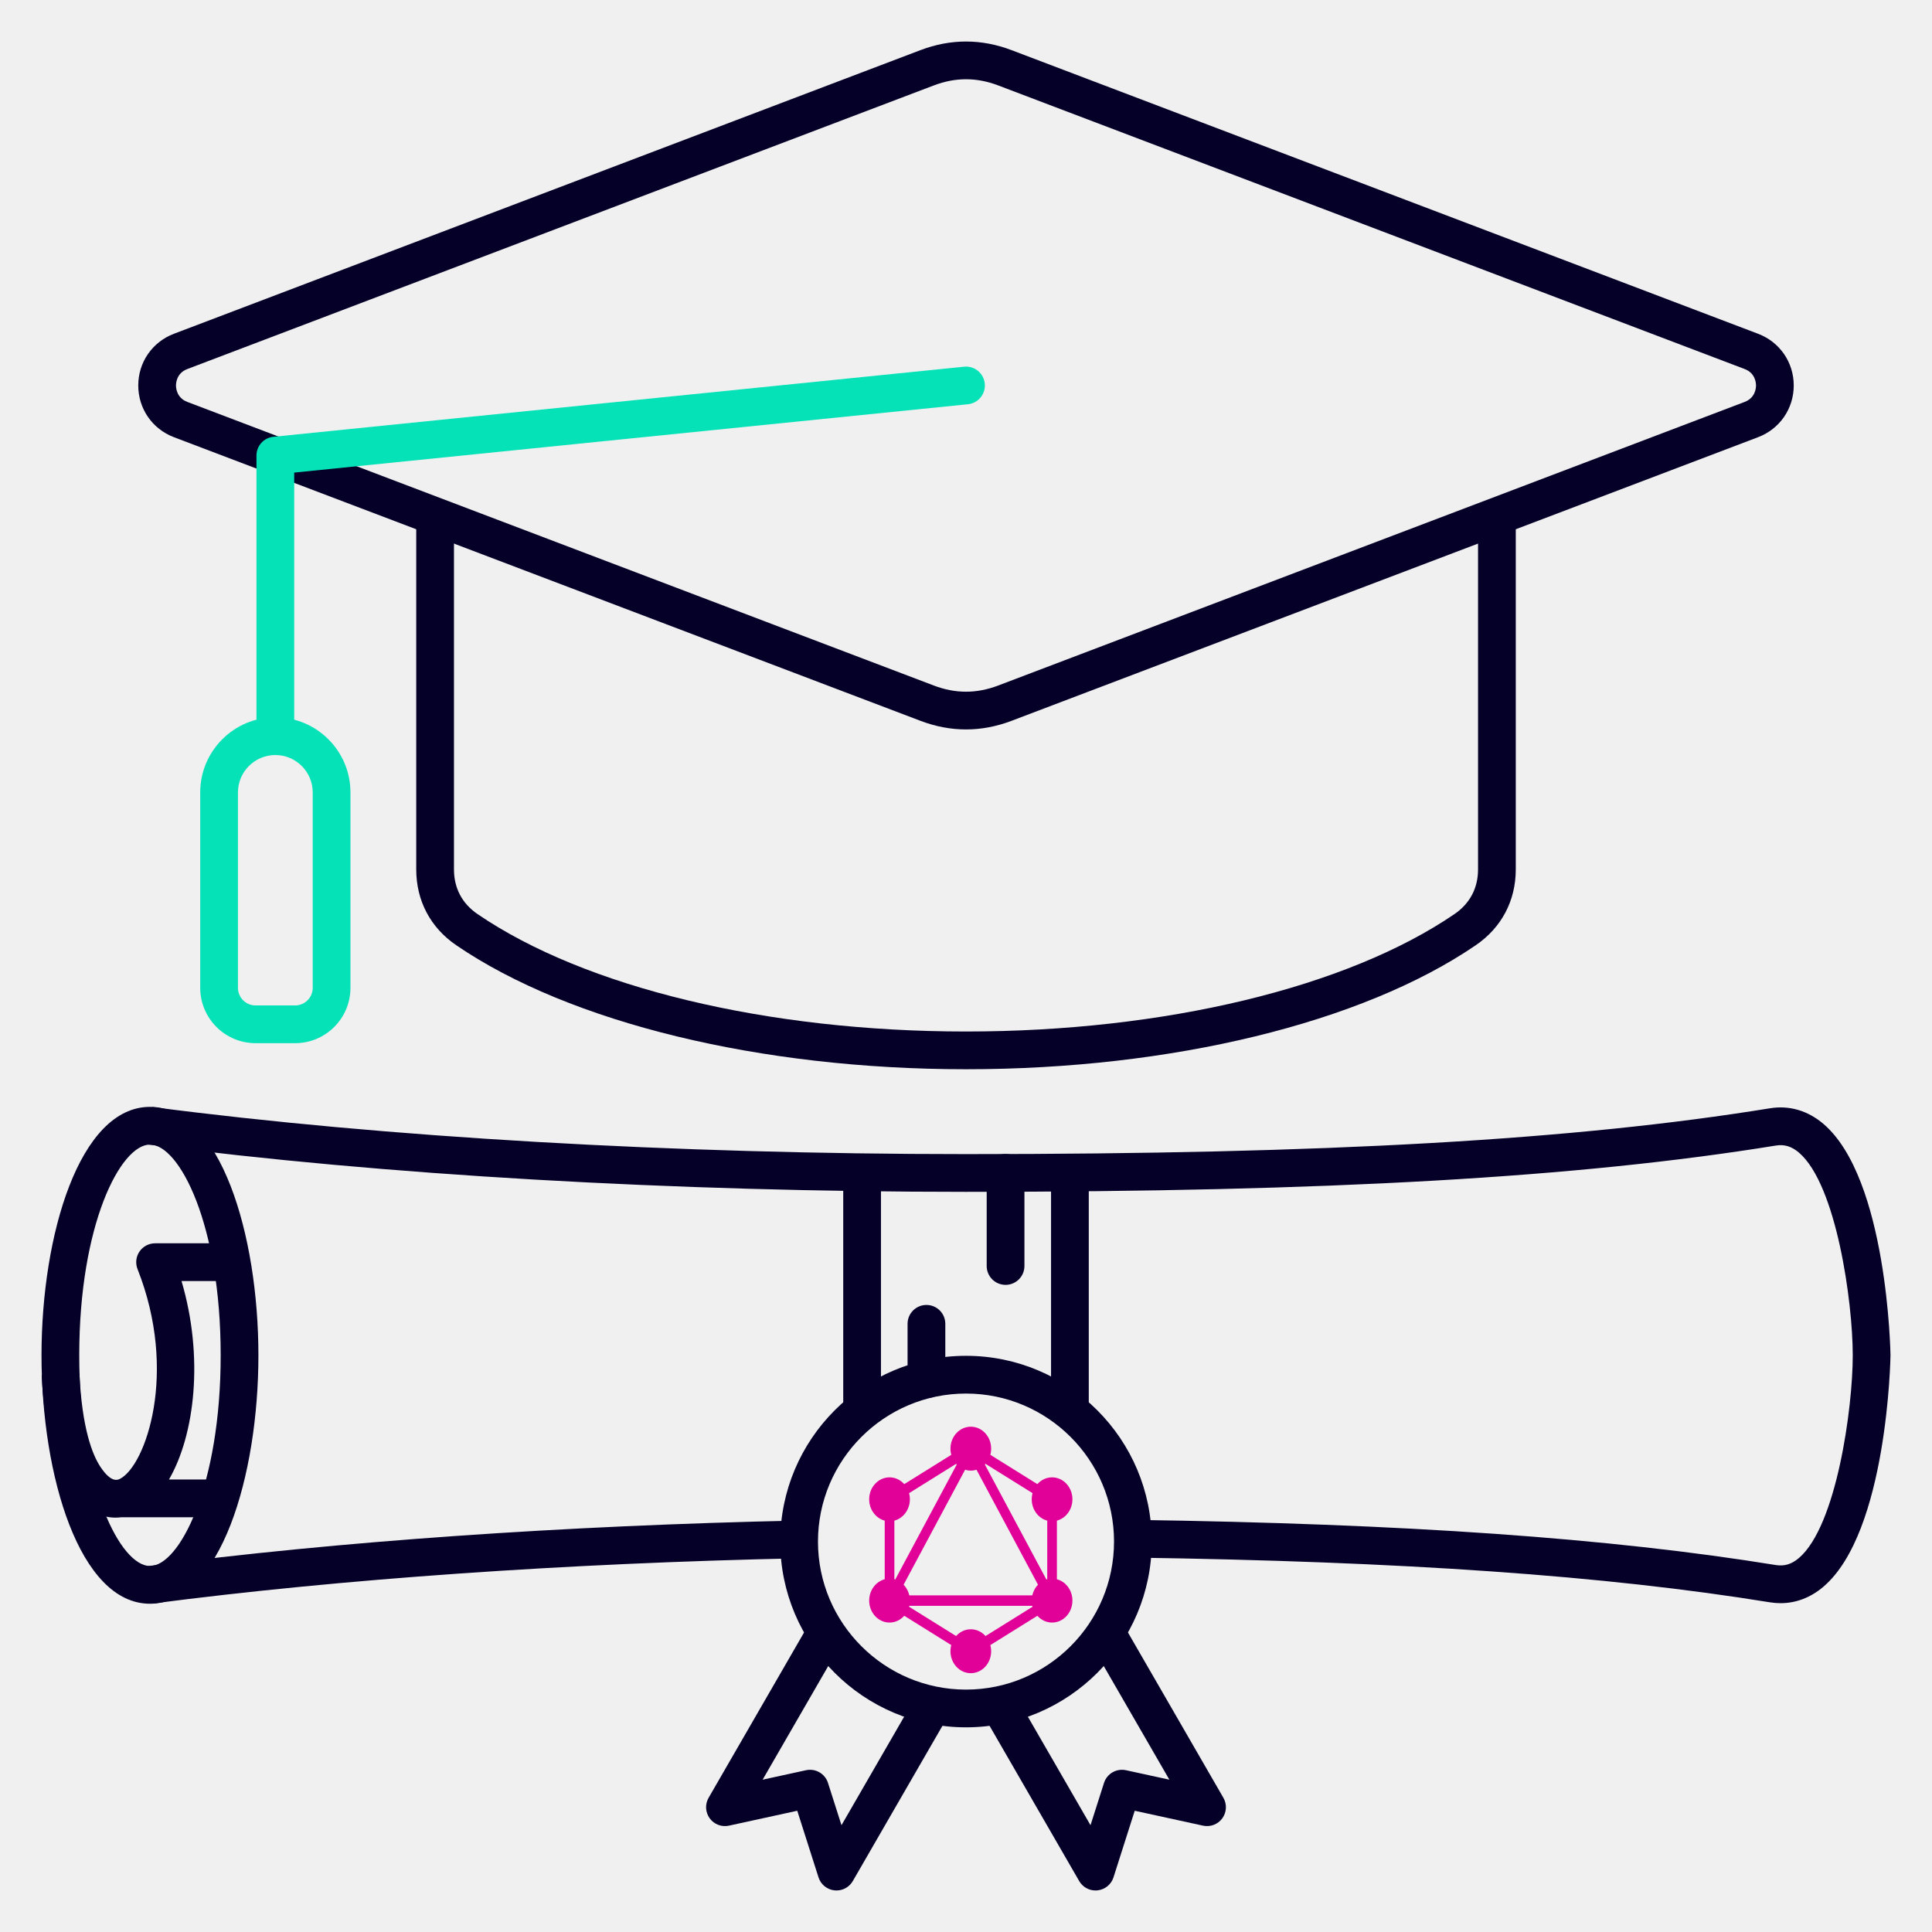
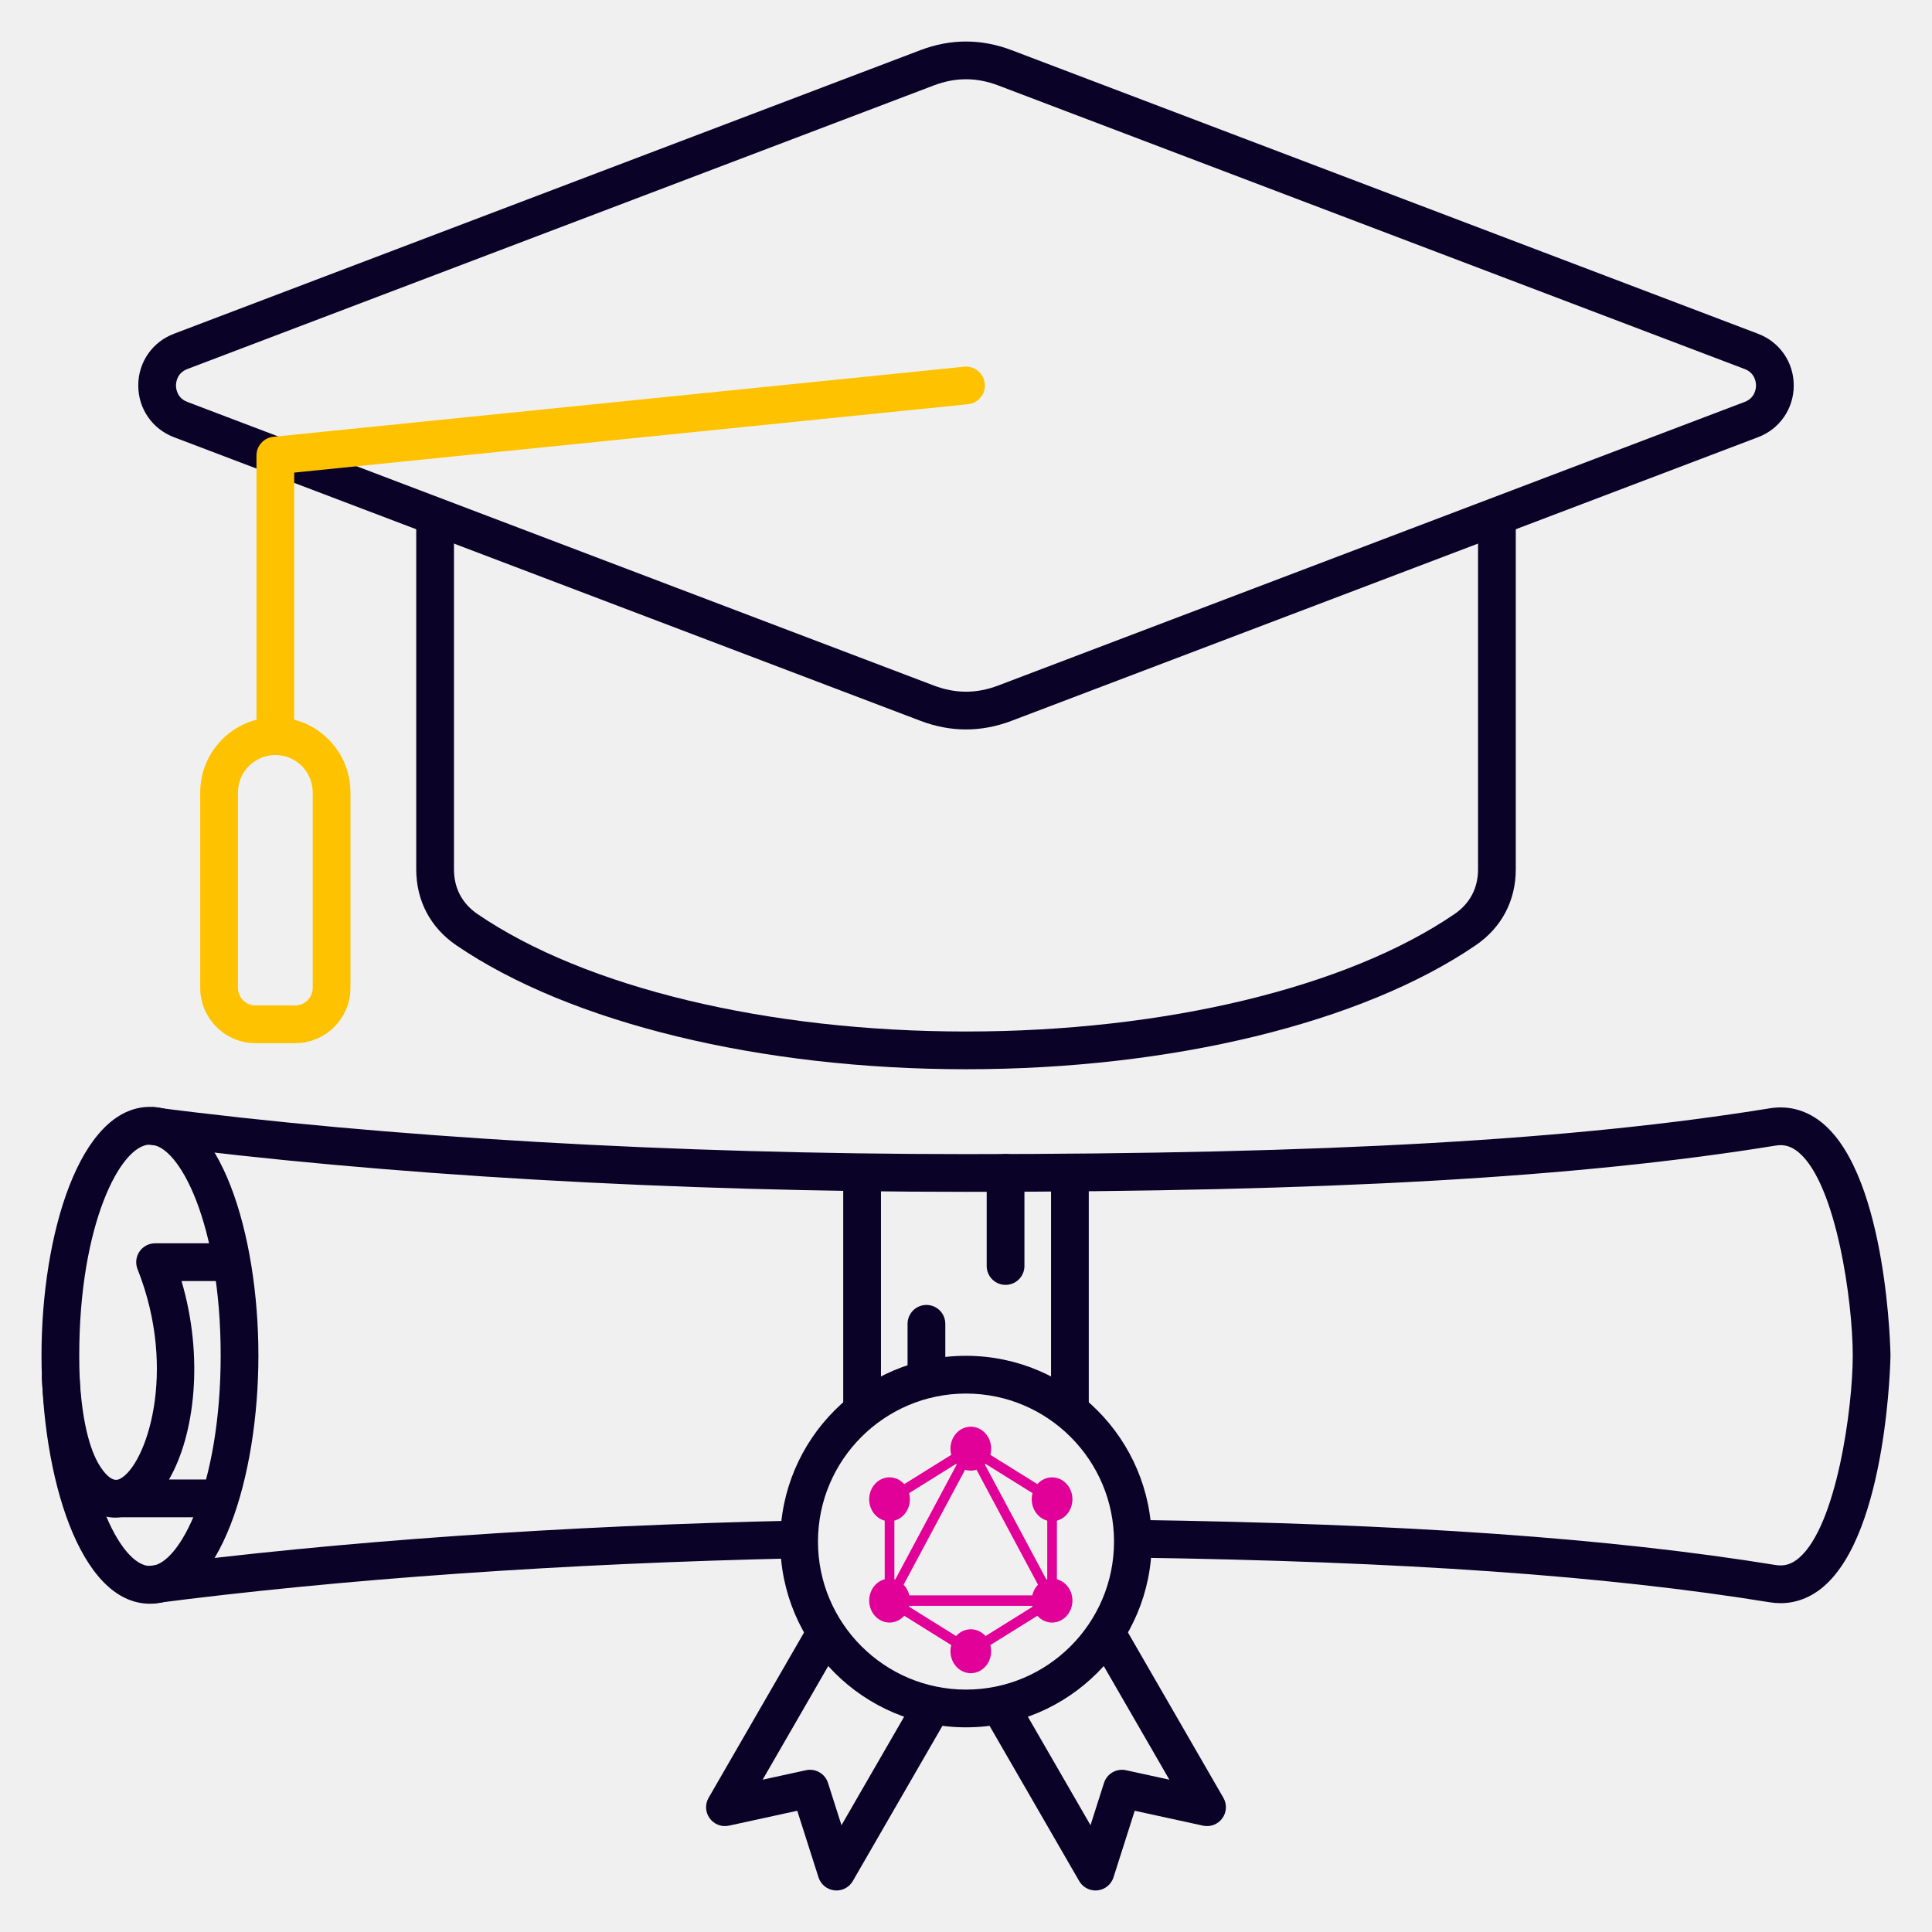
<svg xmlns="http://www.w3.org/2000/svg" viewBox="0 0 201 201" fill="none">
-   <path d="M100.5 111.241C79.121 111.242 59.296 106.418 47.467 98.34C44.782 96.507 43.304 93.705 43.304 90.454V53.708H47.23V90.454C47.23 92.397 48.078 94.003 49.681 95.098C60.883 102.748 79.881 107.315 100.5 107.315C121.119 107.315 140.117 102.748 151.319 95.098C152.923 94.002 153.771 92.397 153.771 90.454V53.708H157.697V90.454C157.697 93.705 156.218 96.506 153.533 98.34C141.704 106.418 121.879 111.241 100.5 111.241Z" fill="#050028" />
-   <path d="M100.5 75.889C98.916 75.889 97.333 75.59 95.761 74.992L18.096 45.485C15.841 44.628 14.384 42.516 14.384 40.104C14.384 37.692 15.841 35.58 18.096 34.724L95.761 5.216C98.905 4.022 102.094 4.022 105.238 5.216L182.904 34.724C185.159 35.58 186.616 37.692 186.616 40.104C186.616 42.517 185.159 44.628 182.904 45.485L105.239 74.992C103.667 75.59 102.083 75.889 100.5 75.889ZM100.5 8.245C99.39 8.245 98.281 8.459 97.155 8.886L19.49 38.393C18.395 38.81 18.31 39.808 18.31 40.104C18.31 40.4 18.395 41.399 19.49 41.815L97.155 71.322C99.406 72.177 101.594 72.177 103.844 71.322L181.509 41.815C182.605 41.399 182.69 40.4 182.69 40.104C182.69 39.808 182.605 38.81 181.509 38.393L103.845 8.886C102.719 8.459 101.609 8.245 100.5 8.245Z" fill="#050028" />
-   <path d="M28.645 78.551C27.561 78.551 26.682 77.672 26.682 76.588V47.394C26.682 46.386 27.445 45.542 28.447 45.441L100.302 38.151C101.38 38.038 102.344 38.828 102.453 39.906C102.562 40.985 101.776 41.948 100.698 42.057L30.608 49.167V76.588C30.608 77.672 29.73 78.551 28.645 78.551Z" fill="#05E2B7" />
-   <path d="M30.704 108.529H26.587C23.413 108.529 20.83 105.947 20.83 102.773V82.44C20.83 78.13 24.336 74.625 28.645 74.625C32.955 74.625 36.46 78.131 36.46 82.44V102.773C36.46 105.947 33.878 108.529 30.704 108.529ZM28.645 78.551C26.501 78.551 24.756 80.295 24.756 82.44V102.773C24.756 103.782 25.577 104.603 26.587 104.603H30.704C31.713 104.603 32.534 103.782 32.534 102.773V82.44C32.535 80.295 30.79 78.551 28.645 78.551Z" fill="#05E2B7" />
-   <path d="M15.855 166.831L15.348 162.939C35.141 160.36 58.568 158.719 83.097 158.193L83.181 162.118C58.791 162.641 35.51 164.27 15.855 166.831ZM185.244 166.79C184.878 166.79 184.508 166.76 184.135 166.7C167.042 163.925 145.974 162.447 117.832 162.048L117.888 158.122C146.227 158.524 167.477 160.018 184.765 162.825C185.639 162.966 186.398 162.735 187.151 162.094C191.064 158.766 192.756 146.516 192.756 141.002C192.756 135.488 191.064 123.238 187.151 119.909C186.398 119.268 185.64 119.035 184.765 119.179C164.244 122.51 138.255 123.996 100.5 123.996C69.994 123.996 39.753 122.245 15.348 119.065L15.855 115.172C40.097 118.331 70.158 120.07 100.5 120.07C138.036 120.07 163.83 118.6 184.135 115.304C186.145 114.977 188.068 115.536 189.694 116.919C196.381 122.608 196.682 140.82 196.682 141.002C196.682 141.183 196.381 159.395 189.694 165.085C188.37 166.211 186.849 166.79 185.244 166.79Z" fill="#050028" />
-   <path d="M113.273 146.497H109.348V121.962H113.273V146.497ZM91.653 146.497H87.727V121.962H91.653V146.497Z" fill="#050028" />
-   <path d="M15.601 166.848C8.273 166.848 4.318 153.531 4.318 141.002C4.318 128.472 8.273 115.156 15.601 115.156C22.93 115.156 26.884 128.472 26.884 141.002C26.884 153.531 22.93 166.848 15.601 166.848ZM15.601 119.081C12.529 119.081 8.244 127.42 8.244 141.002C8.244 154.583 12.53 162.922 15.601 162.922C18.673 162.922 22.959 154.583 22.959 141.002C22.959 127.42 18.674 119.081 15.601 119.081Z" fill="#050028" />
-   <path d="M87.026 196.68C86.956 196.68 86.885 196.676 86.815 196.669C86.042 196.585 85.391 196.054 85.155 195.314L82.945 188.386L75.84 189.936C75.081 190.103 74.295 189.804 73.837 189.176C73.378 188.548 73.333 187.71 73.722 187.037L84.227 168.842L87.626 170.805L79.342 185.153L83.853 184.169C84.843 183.954 85.835 184.526 86.142 185.49L87.546 189.889L95.326 176.415L98.725 178.378L88.725 195.698C88.372 196.31 87.722 196.68 87.026 196.68Z" fill="#050028" />
-   <path d="M113.974 196.68C113.278 196.68 112.628 196.31 112.275 195.698L102.274 178.378L105.674 176.415L113.454 189.889L114.857 185.49C115.166 184.525 116.158 183.954 117.146 184.169L121.658 185.153L113.373 170.805L116.773 168.842L127.278 187.037C127.666 187.71 127.621 188.549 127.163 189.176C126.704 189.804 125.918 190.102 125.159 189.936L118.054 188.386L115.845 195.314C115.608 196.054 114.958 196.585 114.185 196.669C114.115 196.676 114.044 196.68 113.974 196.68Z" fill="#050028" />
-   <path d="M12.019 157.89C10.614 157.89 8.834 157.257 7.199 154.811C5.533 152.319 4.597 148.477 4.339 143.066L8.26 142.879C8.534 148.625 9.61 151.353 10.463 152.63C11.593 154.32 12.261 153.969 12.511 153.838C15.15 152.454 18.565 142.781 14.309 132.035C14.07 131.431 14.145 130.747 14.511 130.209C14.876 129.672 15.484 129.35 16.134 129.35H25.143V133.275H18.885C21.226 141.204 20.267 149.28 17.58 153.925H23.7V157.851H12.628C12.435 157.875 12.232 157.89 12.019 157.89Z" fill="#050028" />
-   <path d="M96.384 145.452C95.3 145.452 94.421 144.573 94.421 143.489V137.726C94.421 136.641 95.3 135.763 96.384 135.763C97.468 135.763 98.347 136.641 98.347 137.726V143.489C98.347 144.573 97.468 145.452 96.384 145.452ZM104.616 133.674C103.532 133.674 102.653 132.796 102.653 131.711V122.022C102.653 120.938 103.532 120.06 104.616 120.06C105.7 120.06 106.579 120.938 106.579 122.022V131.711C106.579 132.796 105.7 133.674 104.616 133.674Z" fill="#050028" />
-   <path d="M100.5 179.707C89.844 179.707 81.175 171.037 81.175 160.381C81.175 149.725 89.844 141.055 100.5 141.055C111.156 141.055 119.825 149.725 119.825 160.381C119.825 171.037 111.156 179.707 100.5 179.707ZM100.5 144.982C92.009 144.982 85.1 151.89 85.1 160.382C85.1 168.873 92.009 175.781 100.5 175.781C108.991 175.781 115.9 168.873 115.9 160.381C115.9 151.89 108.991 144.982 100.5 144.982Z" fill="#050028" />
+   <path d="M100.5 111.241C79.121 111.242 59.296 106.418 47.467 98.34C44.782 96.507 43.304 93.705 43.304 90.454V53.708H47.23V90.454C47.23 92.397 48.078 94.003 49.681 95.098C60.883 102.748 79.881 107.315 100.5 107.315C121.119 107.315 140.117 102.748 151.319 95.098C152.923 94.002 153.771 92.397 153.771 90.454V53.708H157.697V90.454C157.697 93.705 156.218 96.506 153.533 98.34C141.704 106.418 121.879 111.241 100.5 111.241Z" fill="#0A0227" />
+   <path d="M100.5 75.889C98.916 75.889 97.333 75.59 95.761 74.992L18.096 45.485C15.841 44.628 14.384 42.516 14.384 40.104C14.384 37.692 15.841 35.58 18.096 34.724L95.761 5.216C98.905 4.022 102.094 4.022 105.238 5.216L182.904 34.724C185.159 35.58 186.616 37.692 186.616 40.104C186.616 42.517 185.159 44.628 182.904 45.485L105.239 74.992C103.667 75.59 102.083 75.889 100.5 75.889ZM100.5 8.245C99.39 8.245 98.281 8.459 97.155 8.886L19.49 38.393C18.395 38.81 18.31 39.808 18.31 40.104C18.31 40.4 18.395 41.399 19.49 41.815L97.155 71.322C99.406 72.177 101.594 72.177 103.844 71.322L181.509 41.815C182.605 41.399 182.69 40.4 182.69 40.104C182.69 39.808 182.605 38.81 181.509 38.393L103.845 8.886C102.719 8.459 101.609 8.245 100.5 8.245Z" fill="#0A0227" />
+   <path d="M28.645 78.551C27.561 78.551 26.682 77.672 26.682 76.588V47.394C26.682 46.386 27.445 45.542 28.447 45.441L100.302 38.151C101.38 38.038 102.344 38.828 102.453 39.906C102.562 40.985 101.776 41.948 100.698 42.057L30.608 49.167V76.588C30.608 77.672 29.73 78.551 28.645 78.551Z" fill="#FFC200" />
+   <path d="M30.704 108.529H26.587C23.413 108.529 20.83 105.947 20.83 102.773V82.44C20.83 78.13 24.336 74.625 28.645 74.625C32.955 74.625 36.46 78.131 36.46 82.44V102.773C36.46 105.947 33.878 108.529 30.704 108.529ZM28.645 78.551C26.501 78.551 24.756 80.295 24.756 82.44V102.773C24.756 103.782 25.577 104.603 26.587 104.603H30.704C31.713 104.603 32.534 103.782 32.534 102.773V82.44C32.535 80.295 30.79 78.551 28.645 78.551Z" fill="#FFC200" />
+   <path d="M15.855 166.831L15.348 162.939C35.141 160.36 58.568 158.719 83.097 158.193L83.181 162.118C58.791 162.641 35.51 164.27 15.855 166.831ZM185.244 166.79C184.878 166.79 184.508 166.76 184.135 166.7C167.042 163.925 145.974 162.447 117.832 162.048L117.888 158.122C146.227 158.524 167.477 160.018 184.765 162.825C185.639 162.966 186.398 162.735 187.151 162.094C191.064 158.766 192.756 146.516 192.756 141.002C192.756 135.488 191.064 123.238 187.151 119.909C186.398 119.268 185.64 119.035 184.765 119.179C164.244 122.51 138.255 123.996 100.5 123.996C69.994 123.996 39.753 122.245 15.348 119.065L15.855 115.172C40.097 118.331 70.158 120.07 100.5 120.07C138.036 120.07 163.83 118.6 184.135 115.304C186.145 114.977 188.068 115.536 189.694 116.919C196.381 122.608 196.682 140.82 196.682 141.002C196.682 141.183 196.381 159.395 189.694 165.085C188.37 166.211 186.849 166.79 185.244 166.79Z" fill="#0A0227" />
+   <path d="M113.273 146.497H109.348V121.962H113.273V146.497ZM91.653 146.497H87.727V121.962H91.653V146.497Z" fill="#0A0227" />
+   <path d="M15.601 166.848C8.273 166.848 4.318 153.531 4.318 141.002C4.318 128.472 8.273 115.156 15.601 115.156C22.93 115.156 26.884 128.472 26.884 141.002C26.884 153.531 22.93 166.848 15.601 166.848ZM15.601 119.081C12.529 119.081 8.244 127.42 8.244 141.002C8.244 154.583 12.53 162.922 15.601 162.922C18.673 162.922 22.959 154.583 22.959 141.002C22.959 127.42 18.674 119.081 15.601 119.081Z" fill="#0A0227" />
+   <path d="M87.026 196.68C86.956 196.68 86.885 196.676 86.815 196.669C86.042 196.585 85.391 196.054 85.155 195.314L82.945 188.386L75.84 189.936C75.081 190.103 74.295 189.804 73.837 189.176C73.378 188.548 73.333 187.71 73.722 187.037L84.227 168.842L87.626 170.805L79.342 185.153L83.853 184.169C84.843 183.954 85.835 184.526 86.142 185.49L87.546 189.889L95.326 176.415L98.725 178.378L88.725 195.698C88.372 196.31 87.722 196.68 87.026 196.68Z" fill="#0A0227" />
+   <path d="M113.974 196.68C113.278 196.68 112.628 196.31 112.275 195.698L102.274 178.378L105.674 176.415L113.454 189.889L114.857 185.49C115.166 184.525 116.158 183.954 117.146 184.169L121.658 185.153L113.373 170.805L116.773 168.842L127.278 187.037C127.666 187.71 127.621 188.549 127.163 189.176C126.704 189.804 125.918 190.102 125.159 189.936L118.054 188.386L115.845 195.314C115.608 196.054 114.958 196.585 114.185 196.669C114.115 196.676 114.044 196.68 113.974 196.68Z" fill="#0A0227" />
+   <path d="M12.019 157.89C10.614 157.89 8.834 157.257 7.199 154.811C5.533 152.319 4.597 148.477 4.339 143.066L8.26 142.879C8.534 148.625 9.61 151.353 10.463 152.63C11.593 154.32 12.261 153.969 12.511 153.838C15.15 152.454 18.565 142.781 14.309 132.035C14.07 131.431 14.145 130.747 14.511 130.209C14.876 129.672 15.484 129.35 16.134 129.35H25.143V133.275H18.885C21.226 141.204 20.267 149.28 17.58 153.925H23.7V157.851H12.628C12.435 157.875 12.232 157.89 12.019 157.89Z" fill="#0A0227" />
+   <path d="M96.384 145.452C95.3 145.452 94.421 144.573 94.421 143.489V137.726C94.421 136.641 95.3 135.763 96.384 135.763C97.468 135.763 98.347 136.641 98.347 137.726V143.489C98.347 144.573 97.468 145.452 96.384 145.452ZM104.616 133.674C103.532 133.674 102.653 132.796 102.653 131.711V122.022C102.653 120.938 103.532 120.06 104.616 120.06C105.7 120.06 106.579 120.938 106.579 122.022V131.711C106.579 132.796 105.7 133.674 104.616 133.674Z" fill="#0A0227" />
+   <path d="M100.5 179.707C89.844 179.707 81.175 171.037 81.175 160.381C81.175 149.725 89.844 141.055 100.5 141.055C111.156 141.055 119.825 149.725 119.825 160.381C119.825 171.037 111.156 179.707 100.5 179.707ZM100.5 144.982C92.009 144.982 85.1 151.89 85.1 160.382C85.1 168.873 92.009 175.781 100.5 175.781C108.991 175.781 115.9 168.873 115.9 160.381C115.9 151.89 108.991 144.982 100.5 144.982Z" fill="#0A0227" />
  <g clip-path="url(#clip0_2_191)">
    <mask id="mask0_2_191" style="mask-type:luminance" maskUnits="userSpaceOnUse" x="89" y="148" width="24" height="27">
      <path d="M113 148.3H89V174.204H113V148.3Z" fill="white" />
    </mask>
    <g mask="url(#mask0_2_191)">
      <path fill-rule="evenodd" clip-rule="evenodd" d="M101 150.089L109.958 155.671V166.834L101 172.416L92.043 166.834V155.671L101 150.089ZM93.048 156.297V164.497L99.627 152.197L93.048 156.297ZM101 151.8L93.415 165.979H108.585L101 151.8ZM107.58 167.064H94.421L101 171.164L107.58 167.064ZM108.953 164.497L102.373 152.197L108.953 156.297V164.497Z" fill="#E10098" />
      <path d="M101 152.999C102.169 152.999 103.117 151.976 103.117 150.715C103.117 149.453 102.169 148.43 101 148.43C99.831 148.43 98.883 149.453 98.883 150.715C98.883 151.976 99.831 152.999 101 152.999Z" fill="#E10098" />
      <path d="M109.455 158.268C110.624 158.268 111.572 157.245 111.572 155.983C111.572 154.722 110.624 153.699 109.455 153.699C108.286 153.699 107.338 154.722 107.338 155.983C107.338 157.245 108.286 158.268 109.455 158.268Z" fill="#E10098" />
      <path d="M109.455 168.806C110.624 168.806 111.572 167.783 111.572 166.521C111.572 165.259 110.624 164.236 109.455 164.236C108.286 164.236 107.338 165.259 107.338 166.521C107.338 167.783 108.286 168.806 109.455 168.806Z" fill="#E10098" />
      <path d="M101 174.074C102.169 174.074 103.117 173.051 103.117 171.79C103.117 170.528 102.169 169.505 101 169.505C99.831 169.505 98.883 170.528 98.883 171.79C98.883 173.051 99.831 174.074 101 174.074Z" fill="#E10098" />
      <path d="M92.544 168.806C93.713 168.806 94.661 167.783 94.661 166.521C94.661 165.259 93.713 164.236 92.544 164.236C91.375 164.236 90.427 165.259 90.427 166.521C90.427 167.783 91.375 168.806 92.544 168.806Z" fill="#E10098" />
      <path d="M92.544 158.268C93.713 158.268 94.661 157.245 94.661 155.983C94.661 154.722 93.713 153.699 92.544 153.699C91.375 153.699 90.427 154.722 90.427 155.983C90.427 157.245 91.375 158.268 92.544 158.268Z" fill="#E10098" />
    </g>
  </g>
  <defs>
    <clipPath id="clip0_2_191">
      <rect width="24" height="27" fill="white" transform="translate(89 148)" />
    </clipPath>
  </defs>
</svg>
